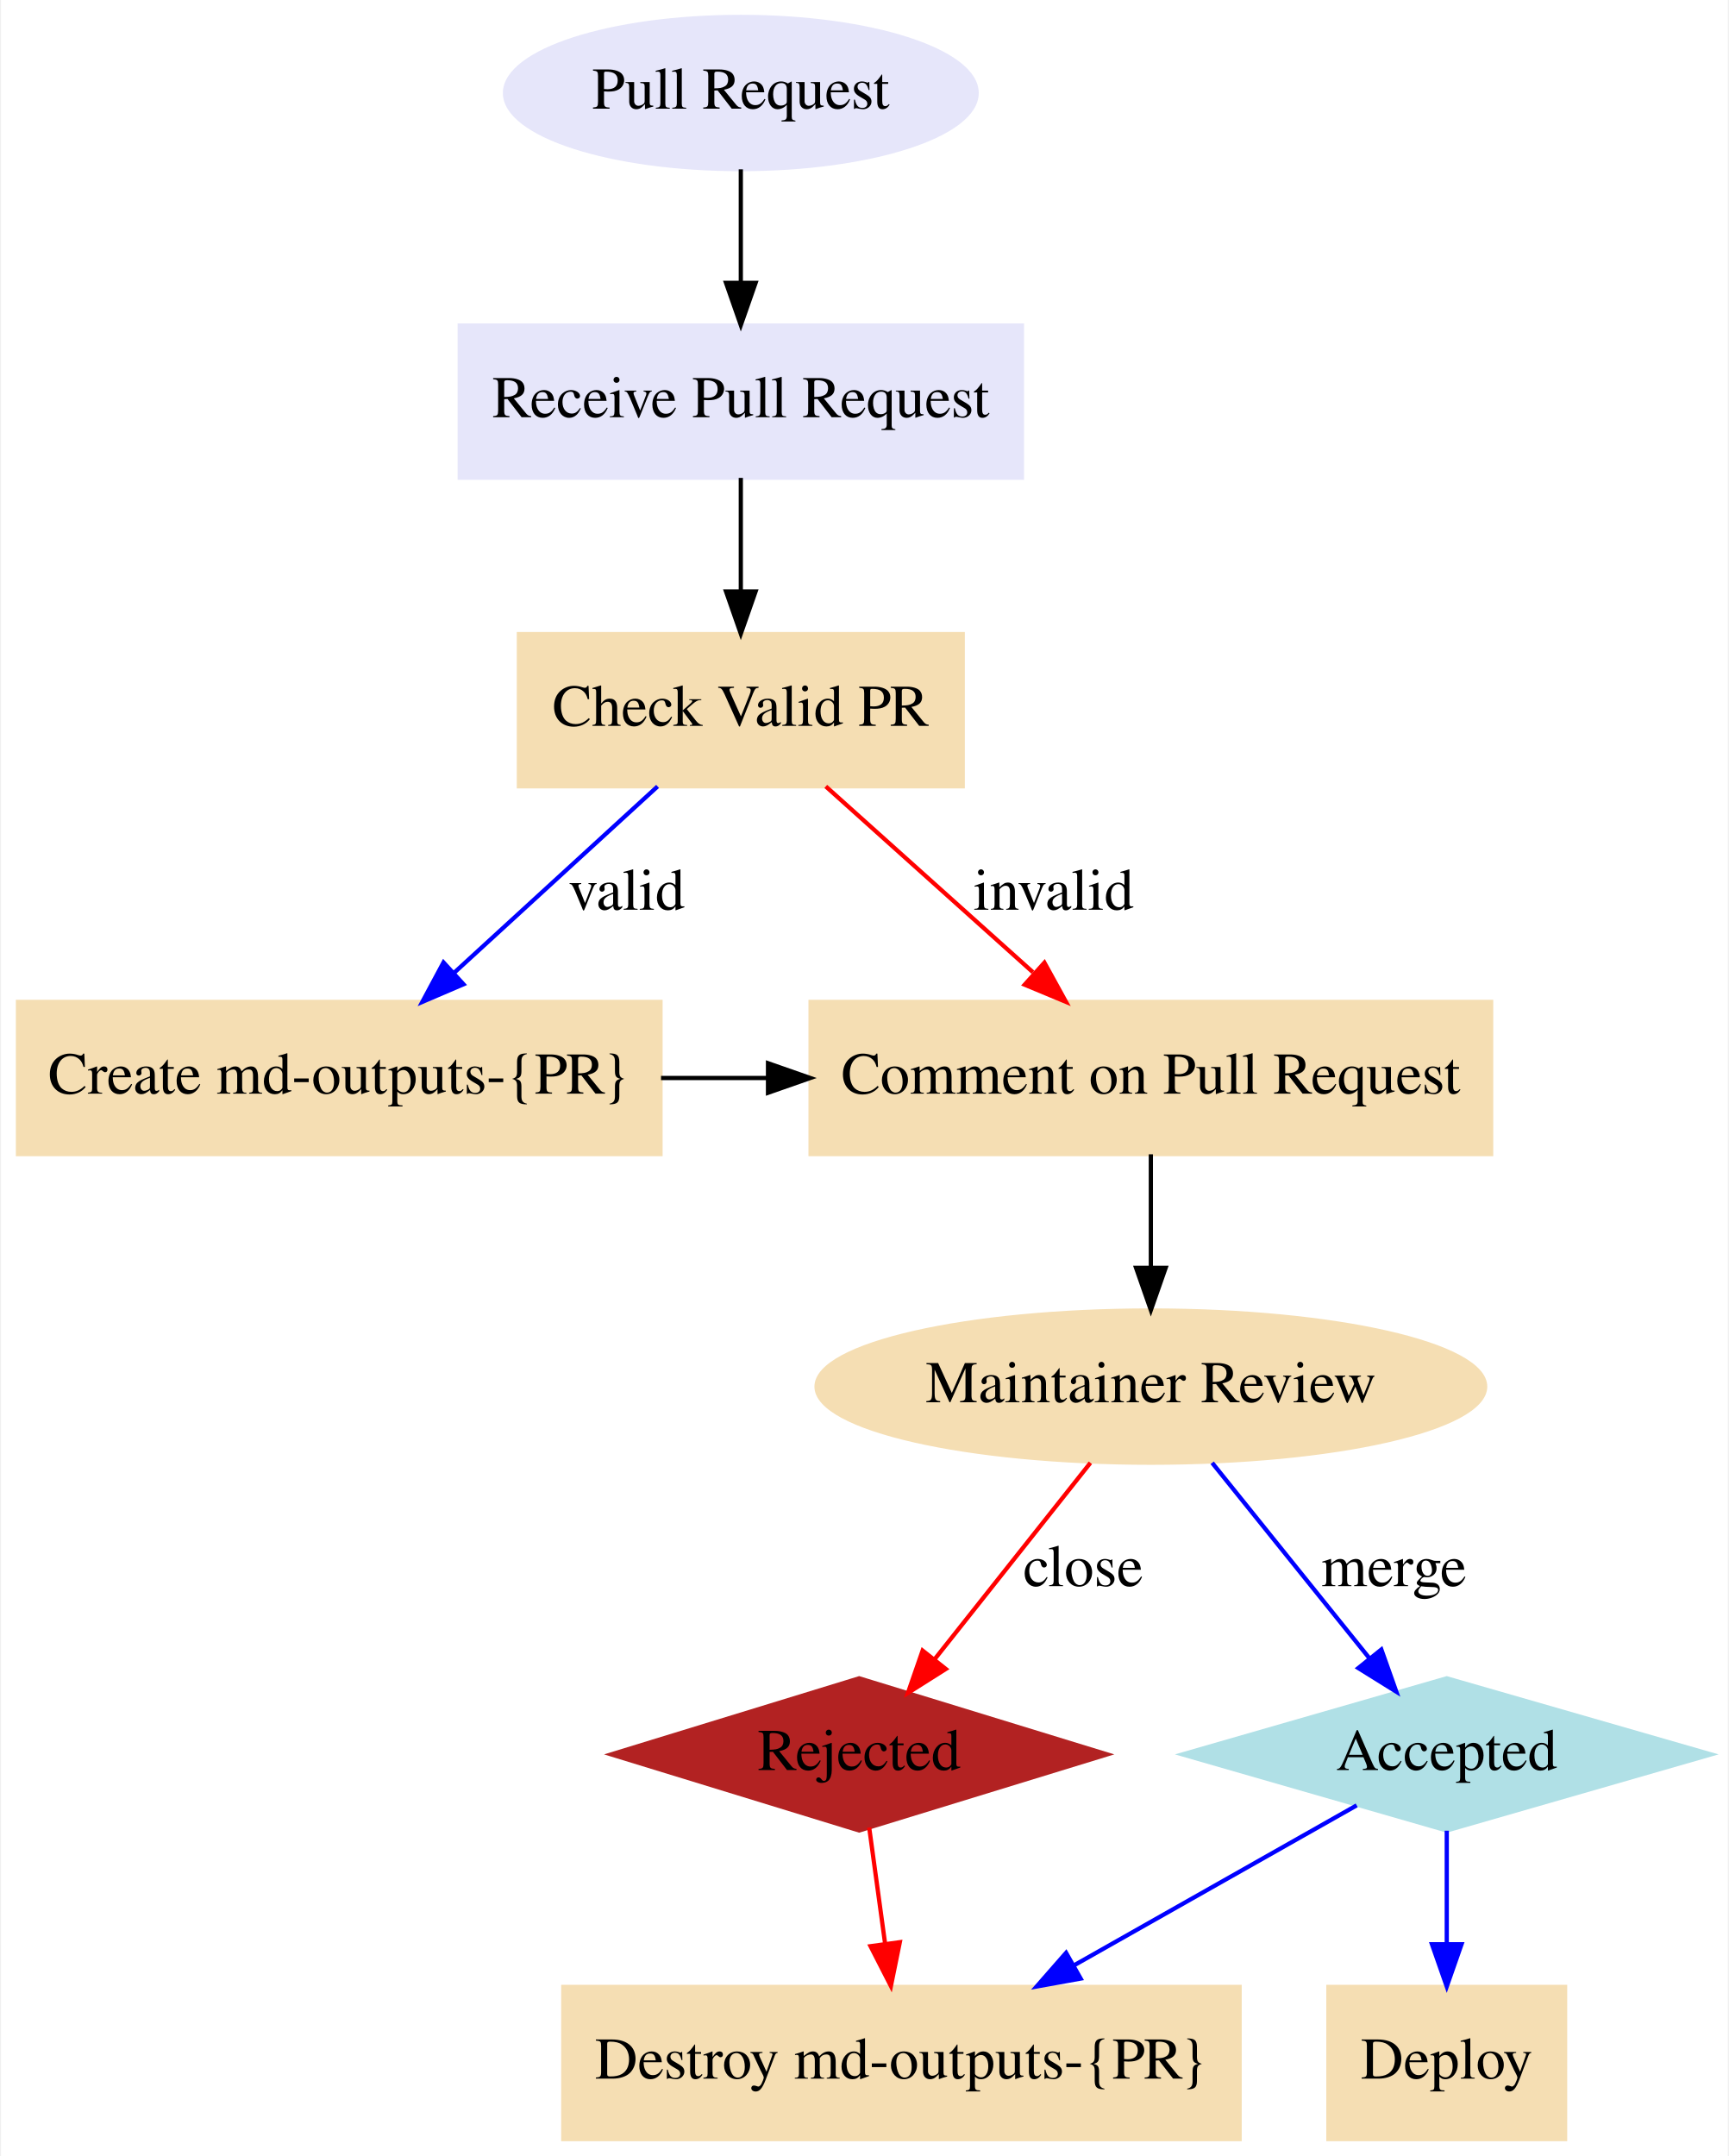
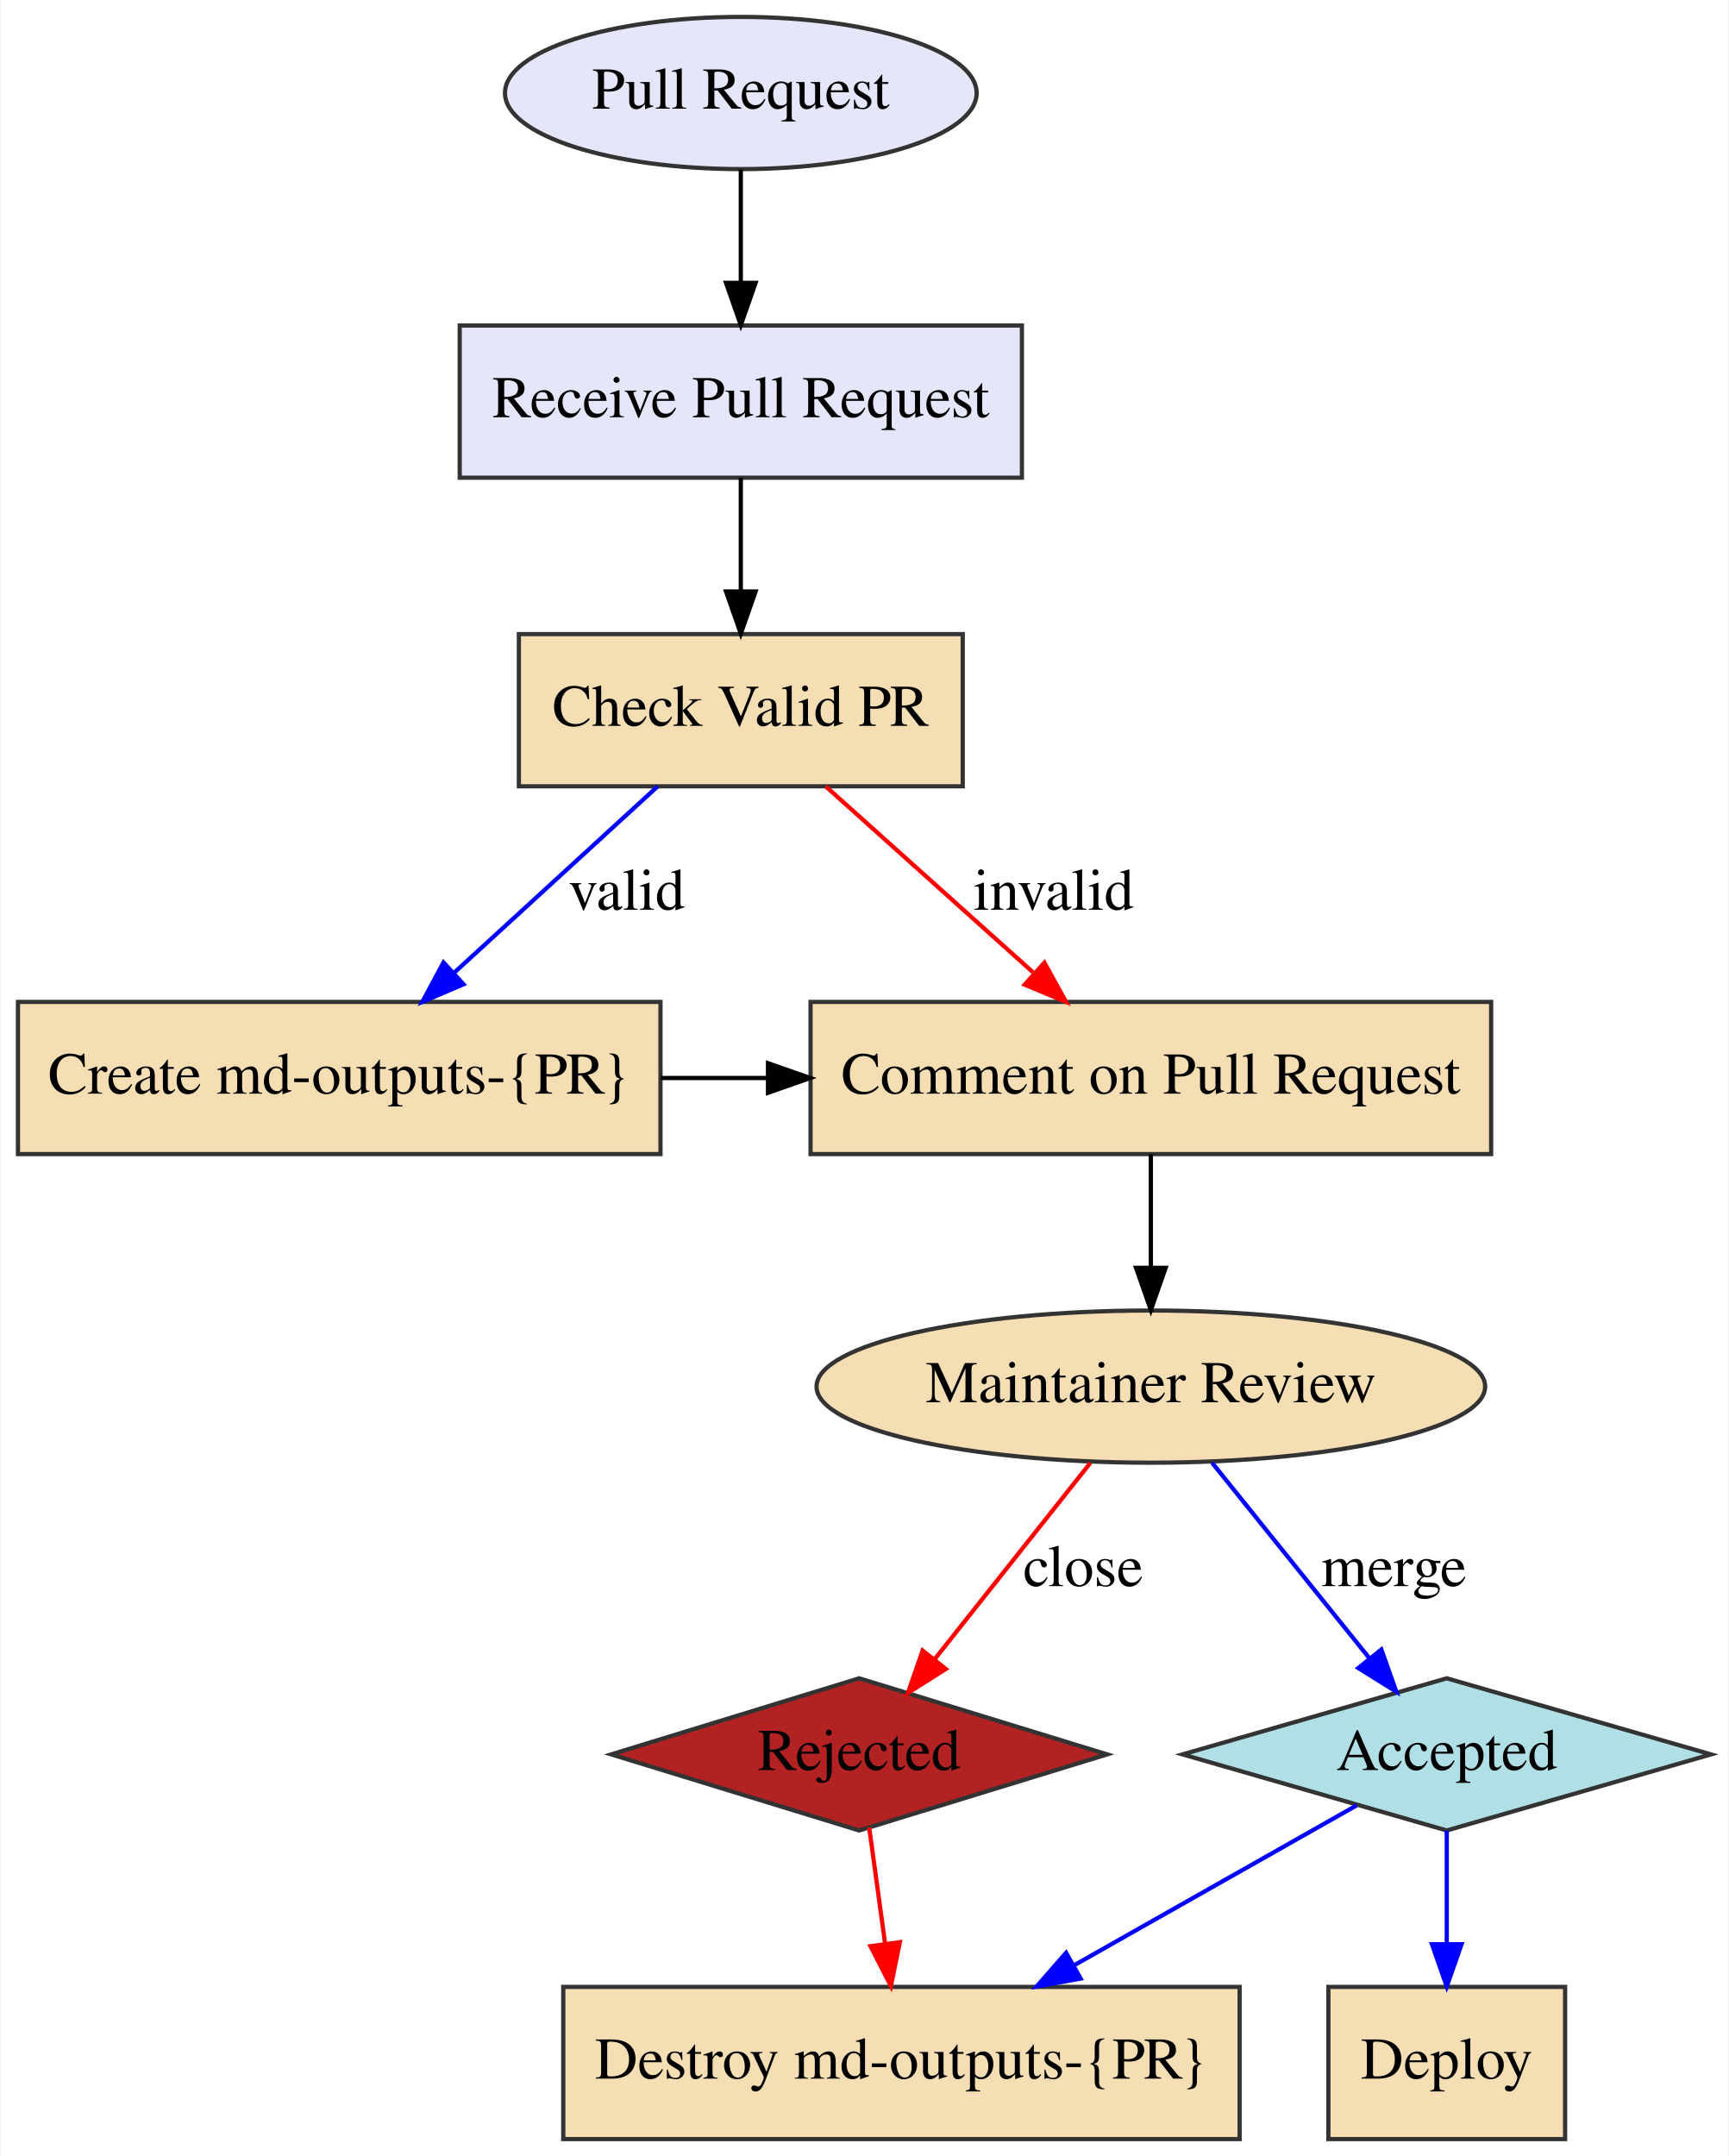
<svg xmlns="http://www.w3.org/2000/svg" width="409pt" height="510pt" viewBox="0.00 0.00 408.50 510.00">
  <g id="graph0" class="graph" transform="scale(1 1) rotate(0) translate(4 506)">
    <polygon fill="#ffffff" stroke="transparent" points="-4,4 -4,-506 404.503,-506 404.503,4 -4,4" />
    <g id="node1" class="node">
-       <ellipse fill="#e6e6fa" stroke="#e6e6fa" cx="171" cy="-484" rx="55.79" ry="18" />
+       <ellipse fill="#e6e6fa" stroke="#333333" cx="171" cy="-484" rx="55.79" ry="18" />
      <text text-anchor="middle" x="171" y="-480.3" font-family="Times,serif" font-size="14.00" fill="#000000">Pull Request</text>
    </g>
    <g id="node2" class="node">
-       <polygon fill="#e6e6fa" stroke="#e6e6fa" points="237.5,-429 104.5,-429 104.5,-393 237.5,-393 237.5,-429" />
+       <polygon fill="#e6e6fa" stroke="#333333" points="237.5,-429 104.5,-429 104.5,-393 237.5,-393 237.5,-429" />
      <text text-anchor="middle" x="171" y="-407.3" font-family="Times,serif" font-size="14.00" fill="#000000">Receive Pull Request</text>
    </g>
    <g id="edge1" class="edge">
      <path fill="none" stroke="#000000" d="M171,-465.955C171,-457.883 171,-448.176 171,-439.182" />
      <polygon fill="#000000" stroke="#000000" points="174.5,-439.09 171,-429.09 167.5,-439.09 174.5,-439.09" />
    </g>
    <g id="node3" class="node">
-       <polygon fill="#f5deb3" stroke="#f5deb3" points="223.5,-356 118.5,-356 118.5,-320 223.5,-320 223.5,-356" />
+       <polygon fill="#f5deb3" stroke="#333333" points="223.5,-356 118.5,-356 118.5,-320 223.5,-320 223.5,-356" />
      <text text-anchor="middle" x="171" y="-334.3" font-family="Times,serif" font-size="14.00" fill="#000000">Check Valid PR</text>
    </g>
    <g id="edge2" class="edge">
      <path fill="none" stroke="#000000" d="M171,-392.955C171,-384.883 171,-375.176 171,-366.182" />
      <polygon fill="#000000" stroke="#000000" points="174.5,-366.09 171,-356.09 167.5,-366.09 174.5,-366.09" />
    </g>
    <g id="node4" class="node">
-       <polygon fill="#f5deb3" stroke="#f5deb3" points="152,-269 0,-269 0,-233 152,-233 152,-269" />
+       <polygon fill="#f5deb3" stroke="#333333" points="152,-269 0,-269 0,-233 152,-233 152,-269" />
      <text text-anchor="middle" x="76" y="-247.3" font-family="Times,serif" font-size="14.00" fill="#000000">Create md-outputs-{PR}</text>
    </g>
    <g id="edge3" class="edge">
      <path fill="none" stroke="#0000ff" d="M151.316,-319.974C137.432,-307.259 118.652,-290.06 103.319,-276.018" />
      <polygon fill="#0000ff" stroke="#0000ff" points="105.397,-273.176 95.659,-269.003 100.67,-278.338 105.397,-273.176" />
      <text text-anchor="middle" x="144" y="-290.8" font-family="Times,serif" font-size="14.00" fill="#000000">valid</text>
    </g>
    <g id="node5" class="node">
-       <polygon fill="#f5deb3" stroke="#f5deb3" points="348.5,-269 187.5,-269 187.5,-233 348.5,-233 348.5,-269" />
+       <polygon fill="#f5deb3" stroke="#333333" points="348.5,-269 187.5,-269 187.5,-233 348.5,-233 348.5,-269" />
      <text text-anchor="middle" x="268" y="-247.3" font-family="Times,serif" font-size="14.00" fill="#000000">Comment on Pull Request</text>
    </g>
    <g id="edge4" class="edge">
      <path fill="none" stroke="#ff0000" d="M191.099,-319.974C205.275,-307.259 224.45,-290.06 240.106,-276.018" />
      <polygon fill="#ff0000" stroke="#ff0000" points="242.82,-278.286 247.927,-269.003 238.146,-273.075 242.82,-278.286" />
      <text text-anchor="middle" x="245" y="-290.8" font-family="Times,serif" font-size="14.00" fill="#000000">invalid</text>
    </g>
    <g id="edge5" class="edge">
      <path fill="none" stroke="#000000" d="M152.125,-251C160.492,-251 168.858,-251 177.225,-251" />
      <polygon fill="#000000" stroke="#000000" points="177.431,-254.5 187.431,-251 177.431,-247.5 177.431,-254.5" />
    </g>
    <g id="node8" class="node">
-       <ellipse fill="#f5deb3" stroke="#f5deb3" cx="268" cy="-178" rx="79.087" ry="18" />
+       <ellipse fill="#f5deb3" stroke="#333333" cx="268" cy="-178" rx="79.087" ry="18" />
      <text text-anchor="middle" x="268" y="-174.3" font-family="Times,serif" font-size="14.00" fill="#000000">Maintainer Review</text>
    </g>
    <g id="edge6" class="edge">
      <path fill="none" stroke="#000000" d="M268,-232.955C268,-224.883 268,-215.176 268,-206.182" />
      <polygon fill="#000000" stroke="#000000" points="271.5,-206.09 268,-196.09 264.5,-206.09 271.5,-206.09" />
    </g>
    <g id="node6" class="node">
-       <polygon fill="#f5deb3" stroke="#f5deb3" points="366,-36 310,-36 310,0 366,0 366,-36" />
+       <polygon fill="#f5deb3" stroke="#333333" points="366,-36 310,-36 310,0 366,0 366,-36" />
      <text text-anchor="middle" x="338" y="-14.3" font-family="Times,serif" font-size="14.00" fill="#000000">Deploy</text>
    </g>
    <g id="node7" class="node">
-       <polygon fill="#f5deb3" stroke="#f5deb3" points="289,-36 129,-36 129,0 289,0 289,-36" />
+       <polygon fill="#f5deb3" stroke="#333333" points="289,-36 129,-36 129,0 289,0 289,-36" />
      <text text-anchor="middle" x="209" y="-14.3" font-family="Times,serif" font-size="14.00" fill="#000000">Destroy md-outputs-{PR}</text>
    </g>
    <g id="node9" class="node">
-       <polygon fill="#b22222" stroke="#b22222" points="199,-109 140.347,-91 199,-73 257.653,-91 199,-109" />
+       <polygon fill="#b22222" stroke="#333333" points="199,-109 140.347,-91 199,-73 257.653,-91 199,-109" />
      <text text-anchor="middle" x="199" y="-87.3" font-family="Times,serif" font-size="14.00" fill="#000000">Rejected</text>
    </g>
    <g id="edge7" class="edge">
      <path fill="none" stroke="#ff0000" d="M253.703,-159.974C243.012,-146.493 228.324,-127.974 216.86,-113.519" />
      <polygon fill="#ff0000" stroke="#ff0000" points="219.493,-111.207 210.537,-105.546 214.009,-115.556 219.493,-111.207" />
      <text text-anchor="middle" x="252" y="-130.8" font-family="Times,serif" font-size="14.00" fill="#000000">close</text>
    </g>
    <g id="node10" class="node">
-       <polygon fill="#b0e0e6" stroke="#b0e0e6" points="338,-109 275.495,-91 338,-73 400.505,-91 338,-109" />
+       <polygon fill="#b0e0e6" stroke="#333333" points="338,-109 275.495,-91 338,-73 400.505,-91 338,-109" />
      <text text-anchor="middle" x="338" y="-87.3" font-family="Times,serif" font-size="14.00" fill="#000000">Accepted</text>
    </g>
    <g id="edge8" class="edge">
      <path fill="none" stroke="#0000ff" d="M282.504,-159.974C293.283,-146.577 308.067,-128.202 319.666,-113.787" />
      <polygon fill="#0000ff" stroke="#0000ff" points="322.53,-115.81 326.072,-105.825 317.076,-111.422 322.53,-115.81" />
      <text text-anchor="middle" x="325.5" y="-130.8" font-family="Times,serif" font-size="14.00" fill="#000000">merge</text>
    </g>
    <g id="edge11" class="edge">
      <path fill="none" stroke="#ff0000" d="M201.37,-73.7C202.494,-65.49 203.867,-55.469 205.137,-46.201" />
      <polygon fill="#ff0000" stroke="#ff0000" points="208.618,-46.577 206.508,-36.194 201.683,-45.627 208.618,-46.577" />
    </g>
    <g id="edge9" class="edge">
      <path fill="none" stroke="#0000ff" d="M338,-72.955C338,-64.883 338,-55.176 338,-46.182" />
      <polygon fill="#0000ff" stroke="#0000ff" points="341.5,-46.09 338,-36.09 334.5,-46.09 341.5,-46.09" />
    </g>
    <g id="edge10" class="edge">
      <path fill="none" stroke="#0000ff" d="M316.698,-78.945C298.584,-68.695 272.058,-53.684 249.864,-41.124" />
      <polygon fill="#0000ff" stroke="#0000ff" points="251.397,-37.971 240.97,-36.092 247.95,-44.063 251.397,-37.971" />
    </g>
  </g>
</svg>
